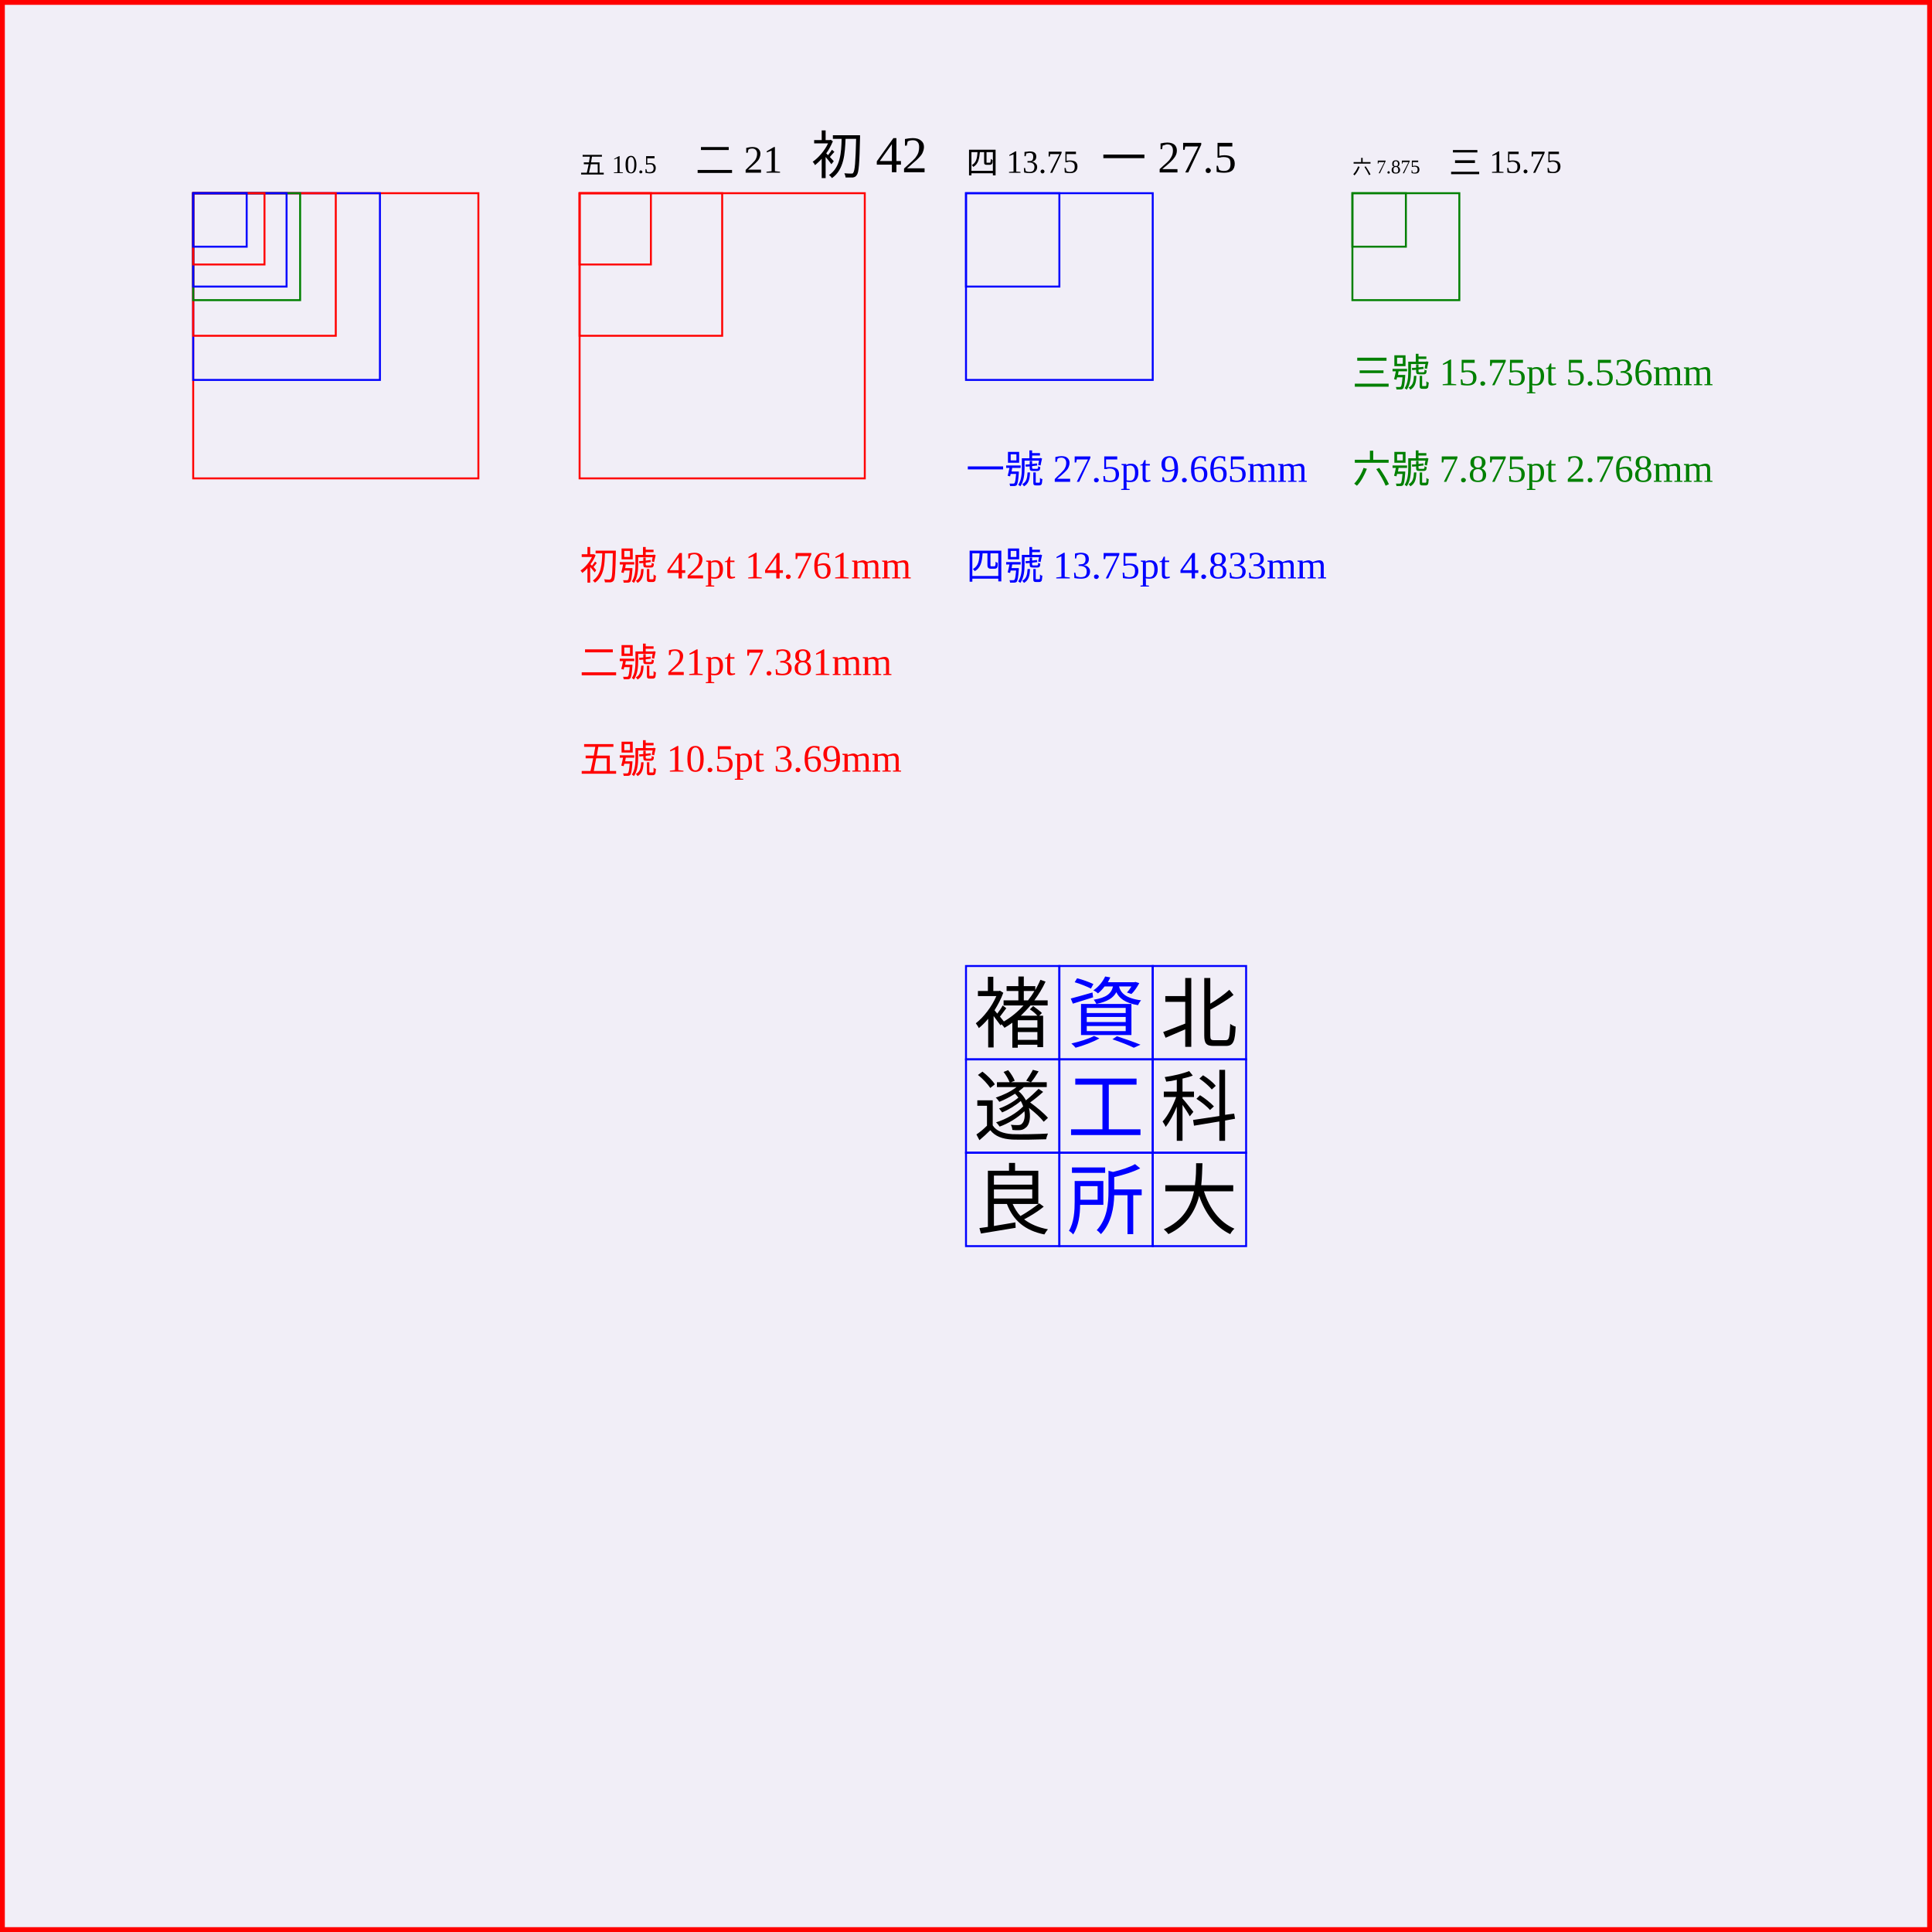
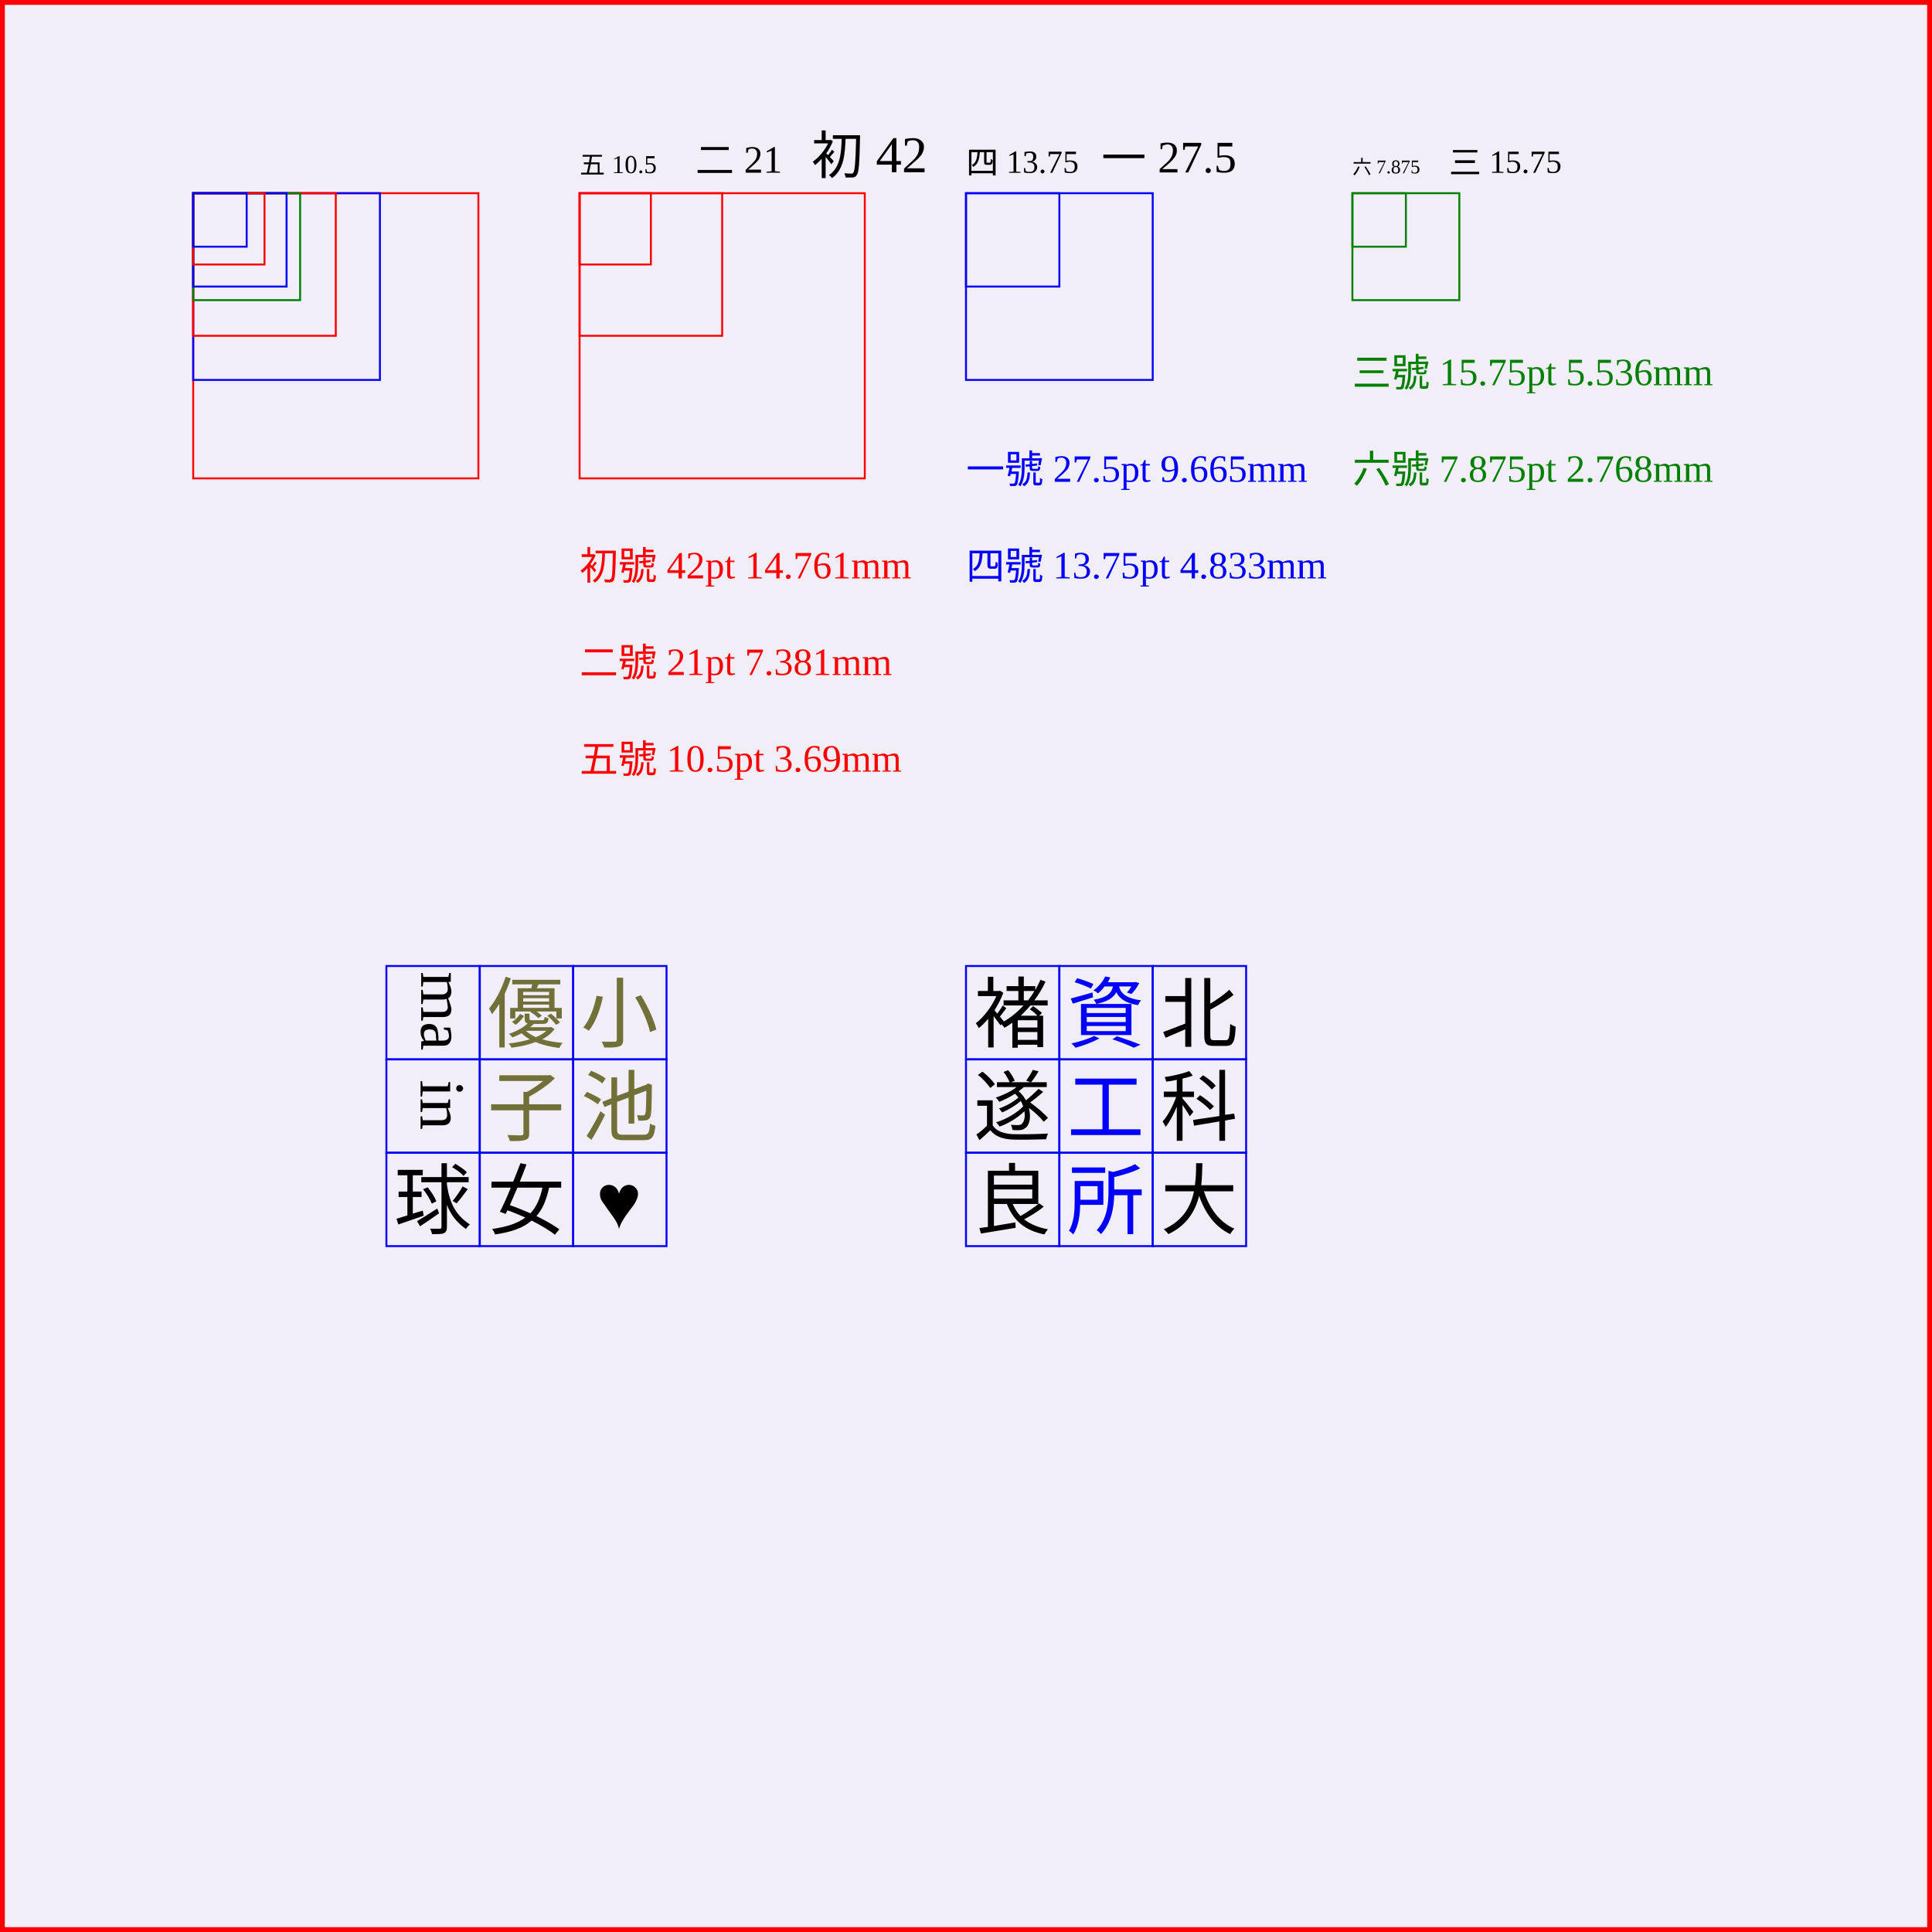
<svg xmlns="http://www.w3.org/2000/svg" version="1.1" width="100mm" height="100mm" viewBox="0 0 100 100">
  <rect x="0" y="0" width="100" height="100" stroke="red" stroke-width="0.5" fill="#F1EEF7" />
  <rect x="10" y="10" width="14.761" height="14.761" stroke="red" stroke-width="0.1" fill="none" />
  <rect x="10" y="10" width="9.665" height="9.665" stroke="blue" stroke-width="0.1" fill="none" />
  <rect x="10" y="10" width="7.38" height="7.38" stroke="red" stroke-width="0.1" fill="none" />
  <rect x="10" y="10" width="5.535" height="5.535" stroke="green" stroke-width="0.1" fill="none" />
  <rect x="10" y="10" width="4.833" height="4.833" stroke="blue" stroke-width="0.1" fill="none" />
  <rect x="10" y="10" width="3.69" height="3.69" stroke="red" stroke-width="0.1" fill="none" />
  <rect x="10" y="10" width="2.768" height="2.768" stroke="blue" stroke-width="0.1" fill="none" />
  <rect x="30" y="10" width="14.761" height="14.761" stroke="red" stroke-width="0.1" fill="none" />
  <text x="42" y="9" style="font-size:2pt;">初 42</text>
  <rect x="30" y="10" width="7.38" height="7.38" stroke="red" stroke-width="0.1" fill="none" />
  <text x="36" y="9" style="font-size:1.5pt;">二 21</text>
  <rect x="30" y="10" width="3.69" height="3.69" stroke="red" stroke-width="0.1" fill="none" />
  <text x="30" y="9" style="font-size:1pt;">五 10.5</text>
  <rect x="50" y="10" width="9.665" height="9.665" stroke="blue" stroke-width="0.1" fill="none" />
  <text x="57" y="9" style="font-size:1.75pt;">一 27.5</text>
  <rect x="50" y="10" width="4.833" height="4.833" stroke="blue" stroke-width="0.1" fill="none" />
  <text x="50" y="9" style="font-size:1.25pt;">四 13.75</text>
  <rect x="70" y="10" width="5.535" height="5.535" stroke="green" stroke-width="0.1" fill="none" />
  <text x="75" y="9" style="font-size:1.25pt;">三 15.75</text>
  <rect x="70" y="10" width="2.768" height="2.768" stroke="green" stroke-width="0.1" fill="none" />
  <text x="70" y="9" style="font-size:0.75pt;">六 7.875</text>
+   <rect x="20" y="50" width="4.833" height="4.833" stroke="blue" stroke-width="0.1" fill="none" />
+   <text x="20.4" y="53.9" style="font-size:2.5pt;" transform="rotate(90 22.9,52.8)">ma</text>
+   <rect x="20" y="54.833" width="4.833" height="4.833" stroke="blue" stroke-width="0.1" fill="none" />
+   <text x="20.4" y="58.733" style="font-size:2.5pt;" transform="rotate(90 22.5,58)">in</text>
+   <rect x="20" y="59.666" width="4.833" height="4.833" stroke="blue" stroke-width="0.1" fill="none" />
+   <text x="20.4" y="63.566" style="font-size:3pt;">球</text>
+   <rect x="24.833" y="50" width="4.833" height="4.833" stroke="blue" stroke-width="0.1" fill="none" />
+   <text x="25.233" y="53.9" style="font-size:3pt;;" fill="#707038">優</text>
+   <rect x="24.833" y="54.833" width="4.833" height="4.833" stroke="blue" stroke-width="0.1" fill="none" />
+   <text x="25.233" y="58.733" style="font-size:3pt;" fill="#707038">子</text>
+   <rect x="24.833" y="59.666" width="4.833" height="4.833" stroke="blue" stroke-width="0.1" fill="none" />
+   <text x="25.233" y="63.566" style="font-size:3pt;">女</text>
+   <rect x="29.666" y="50" width="4.833" height="4.833" stroke="blue" stroke-width="0.1" fill="none" />
+   <text x="30.066" y="53.9" style="font-size:3pt;" fill="#707038">小</text>
+   <rect x="29.666" y="54.833" width="4.833" height="4.833" stroke="blue" stroke-width="0.1" fill="none" />
+   <text x="30.066" y="58.733" style="font-size:3pt;" fill="#707038">池</text>
+   <rect x="29.666" y="59.666" width="4.833" height="4.833" stroke="blue" stroke-width="0.1" fill="none" />
+   <text x="30.85" y="63.566" style="font-size:3pt;">♥</text>
  <rect x="50" y="50" width="4.833" height="4.833" stroke="blue" stroke-width="0.1" fill="none" />
  <text x="50.4" y="53.9" style="font-size:3pt;">褚</text>
  <rect x="50" y="54.833" width="4.833" height="4.833" stroke="blue" stroke-width="0.1" fill="none" />
  <text x="50.4" y="58.733" style="font-size:3pt;">遂</text>
  <rect x="50" y="59.666" width="4.833" height="4.833" stroke="blue" stroke-width="0.1" fill="none" />
  <text x="50.4" y="63.566" style="font-size:3pt;">良</text>
  <rect x="54.833" y="50" width="4.833" height="4.833" stroke="blue" stroke-width="0.1" fill="none" />
  <text x="55.233" y="53.9" style="font-size:3pt;;" fill="blue">資</text>
  <rect x="54.833" y="54.833" width="4.833" height="4.833" stroke="blue" stroke-width="0.1" fill="none" />
  <text x="55.233" y="58.733" style="font-size:3pt;" fill="blue">工</text>
  <rect x="54.833" y="59.666" width="4.833" height="4.833" stroke="blue" stroke-width="0.1" fill="none" />
  <text x="55.233" y="63.566" style="font-size:3pt;" fill="blue">所</text>
  <rect x="59.666" y="50" width="4.833" height="4.833" stroke="blue" stroke-width="0.1" fill="none" />
  <text x="60.066" y="53.9" style="font-size:3pt;">北</text>
  <rect x="59.666" y="54.833" width="4.833" height="4.833" stroke="blue" stroke-width="0.1" fill="none" />
  <text x="60.066" y="58.733" style="font-size:3pt;">科</text>
  <rect x="59.666" y="59.666" width="4.833" height="4.833" stroke="blue" stroke-width="0.1" fill="none" />
  <text x="60.066" y="63.566" style="font-size:3pt;">大</text>
  <text x="30" y="30" style="font-size:1.5pt;" fill="red">初號 42pt 14.761mm</text>
  <text x="30" y="35" style="font-size:1.5pt;" fill="red">二號 21pt 7.381mm</text>
  <text x="30" y="40" style="font-size:1.5pt;" fill="red">五號 10.5pt 3.69mm</text>
  <text x="50" y="25" style="font-size:1.5pt;" fill="blue">一號 27.5pt 9.665mm</text>
  <text x="50" y="30" style="font-size:1.5pt;" fill="blue">四號 13.75pt 4.833mm</text>
  <text x="70" y="20" style="font-size:1.5pt;" fill="green">三號 15.75pt 5.536mm</text>
  <text x="70" y="25" style="font-size:1.5pt;" fill="green">六號 7.875pt 2.768mm</text>
</svg>
